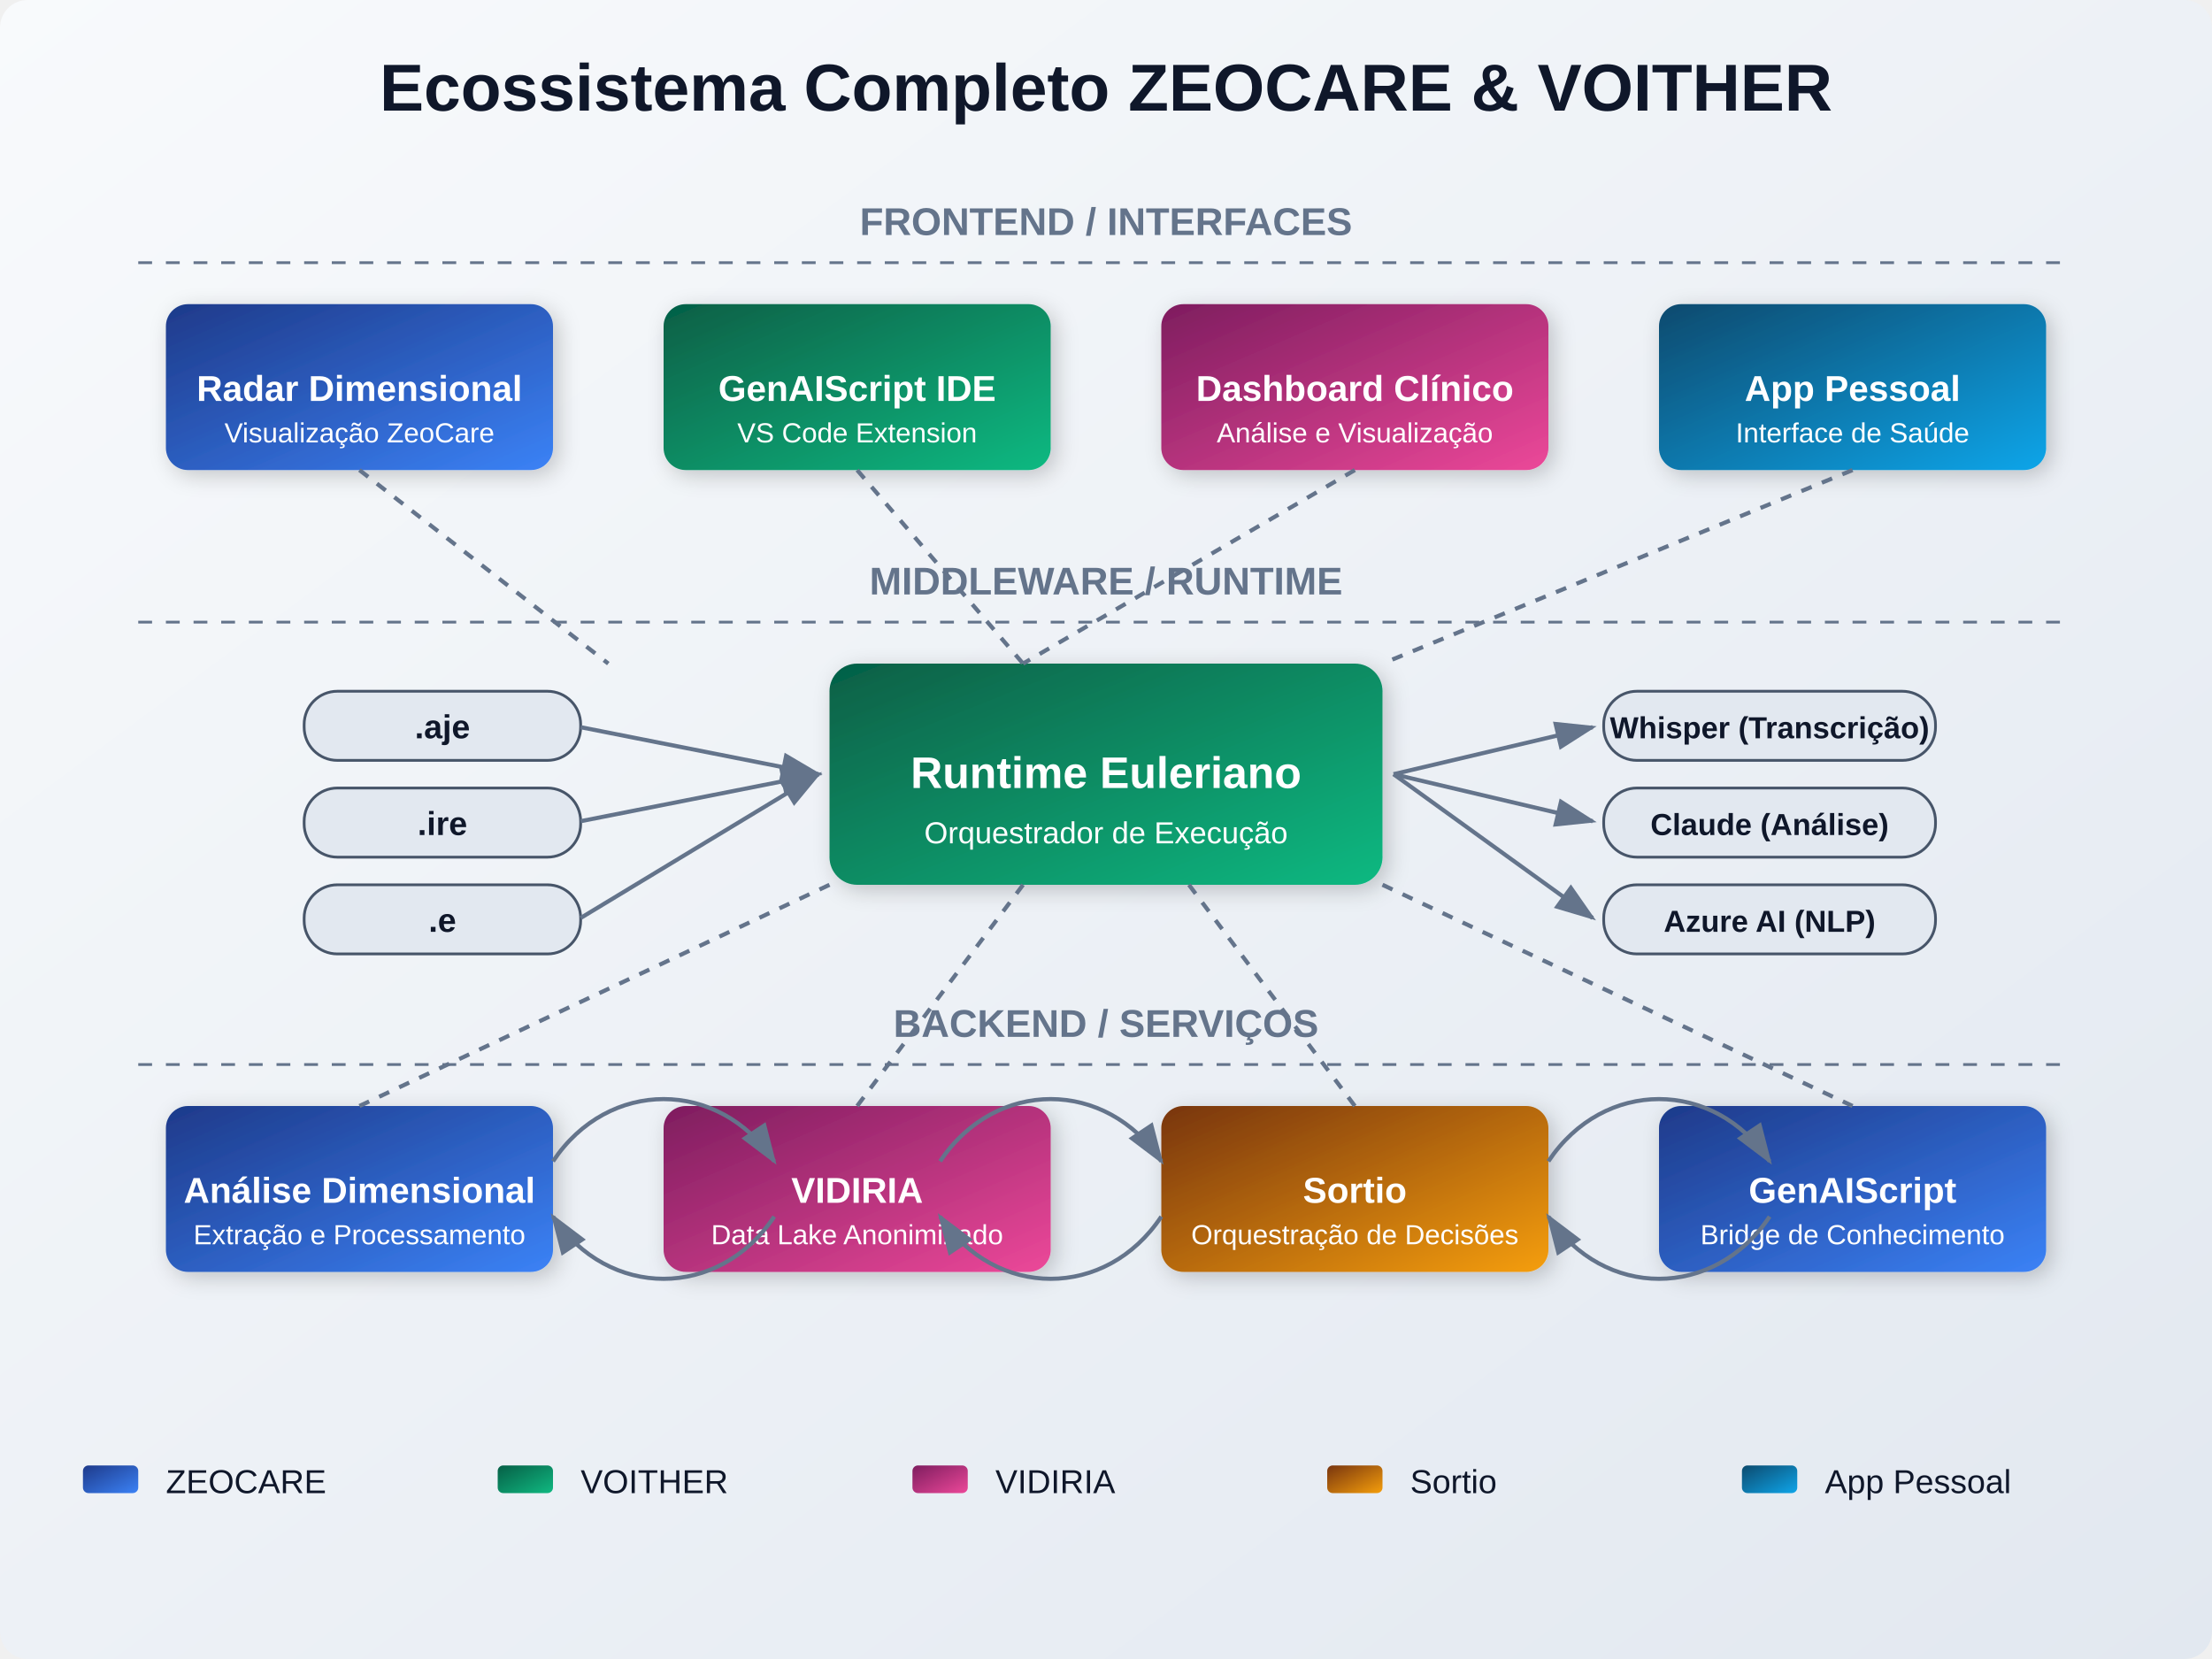
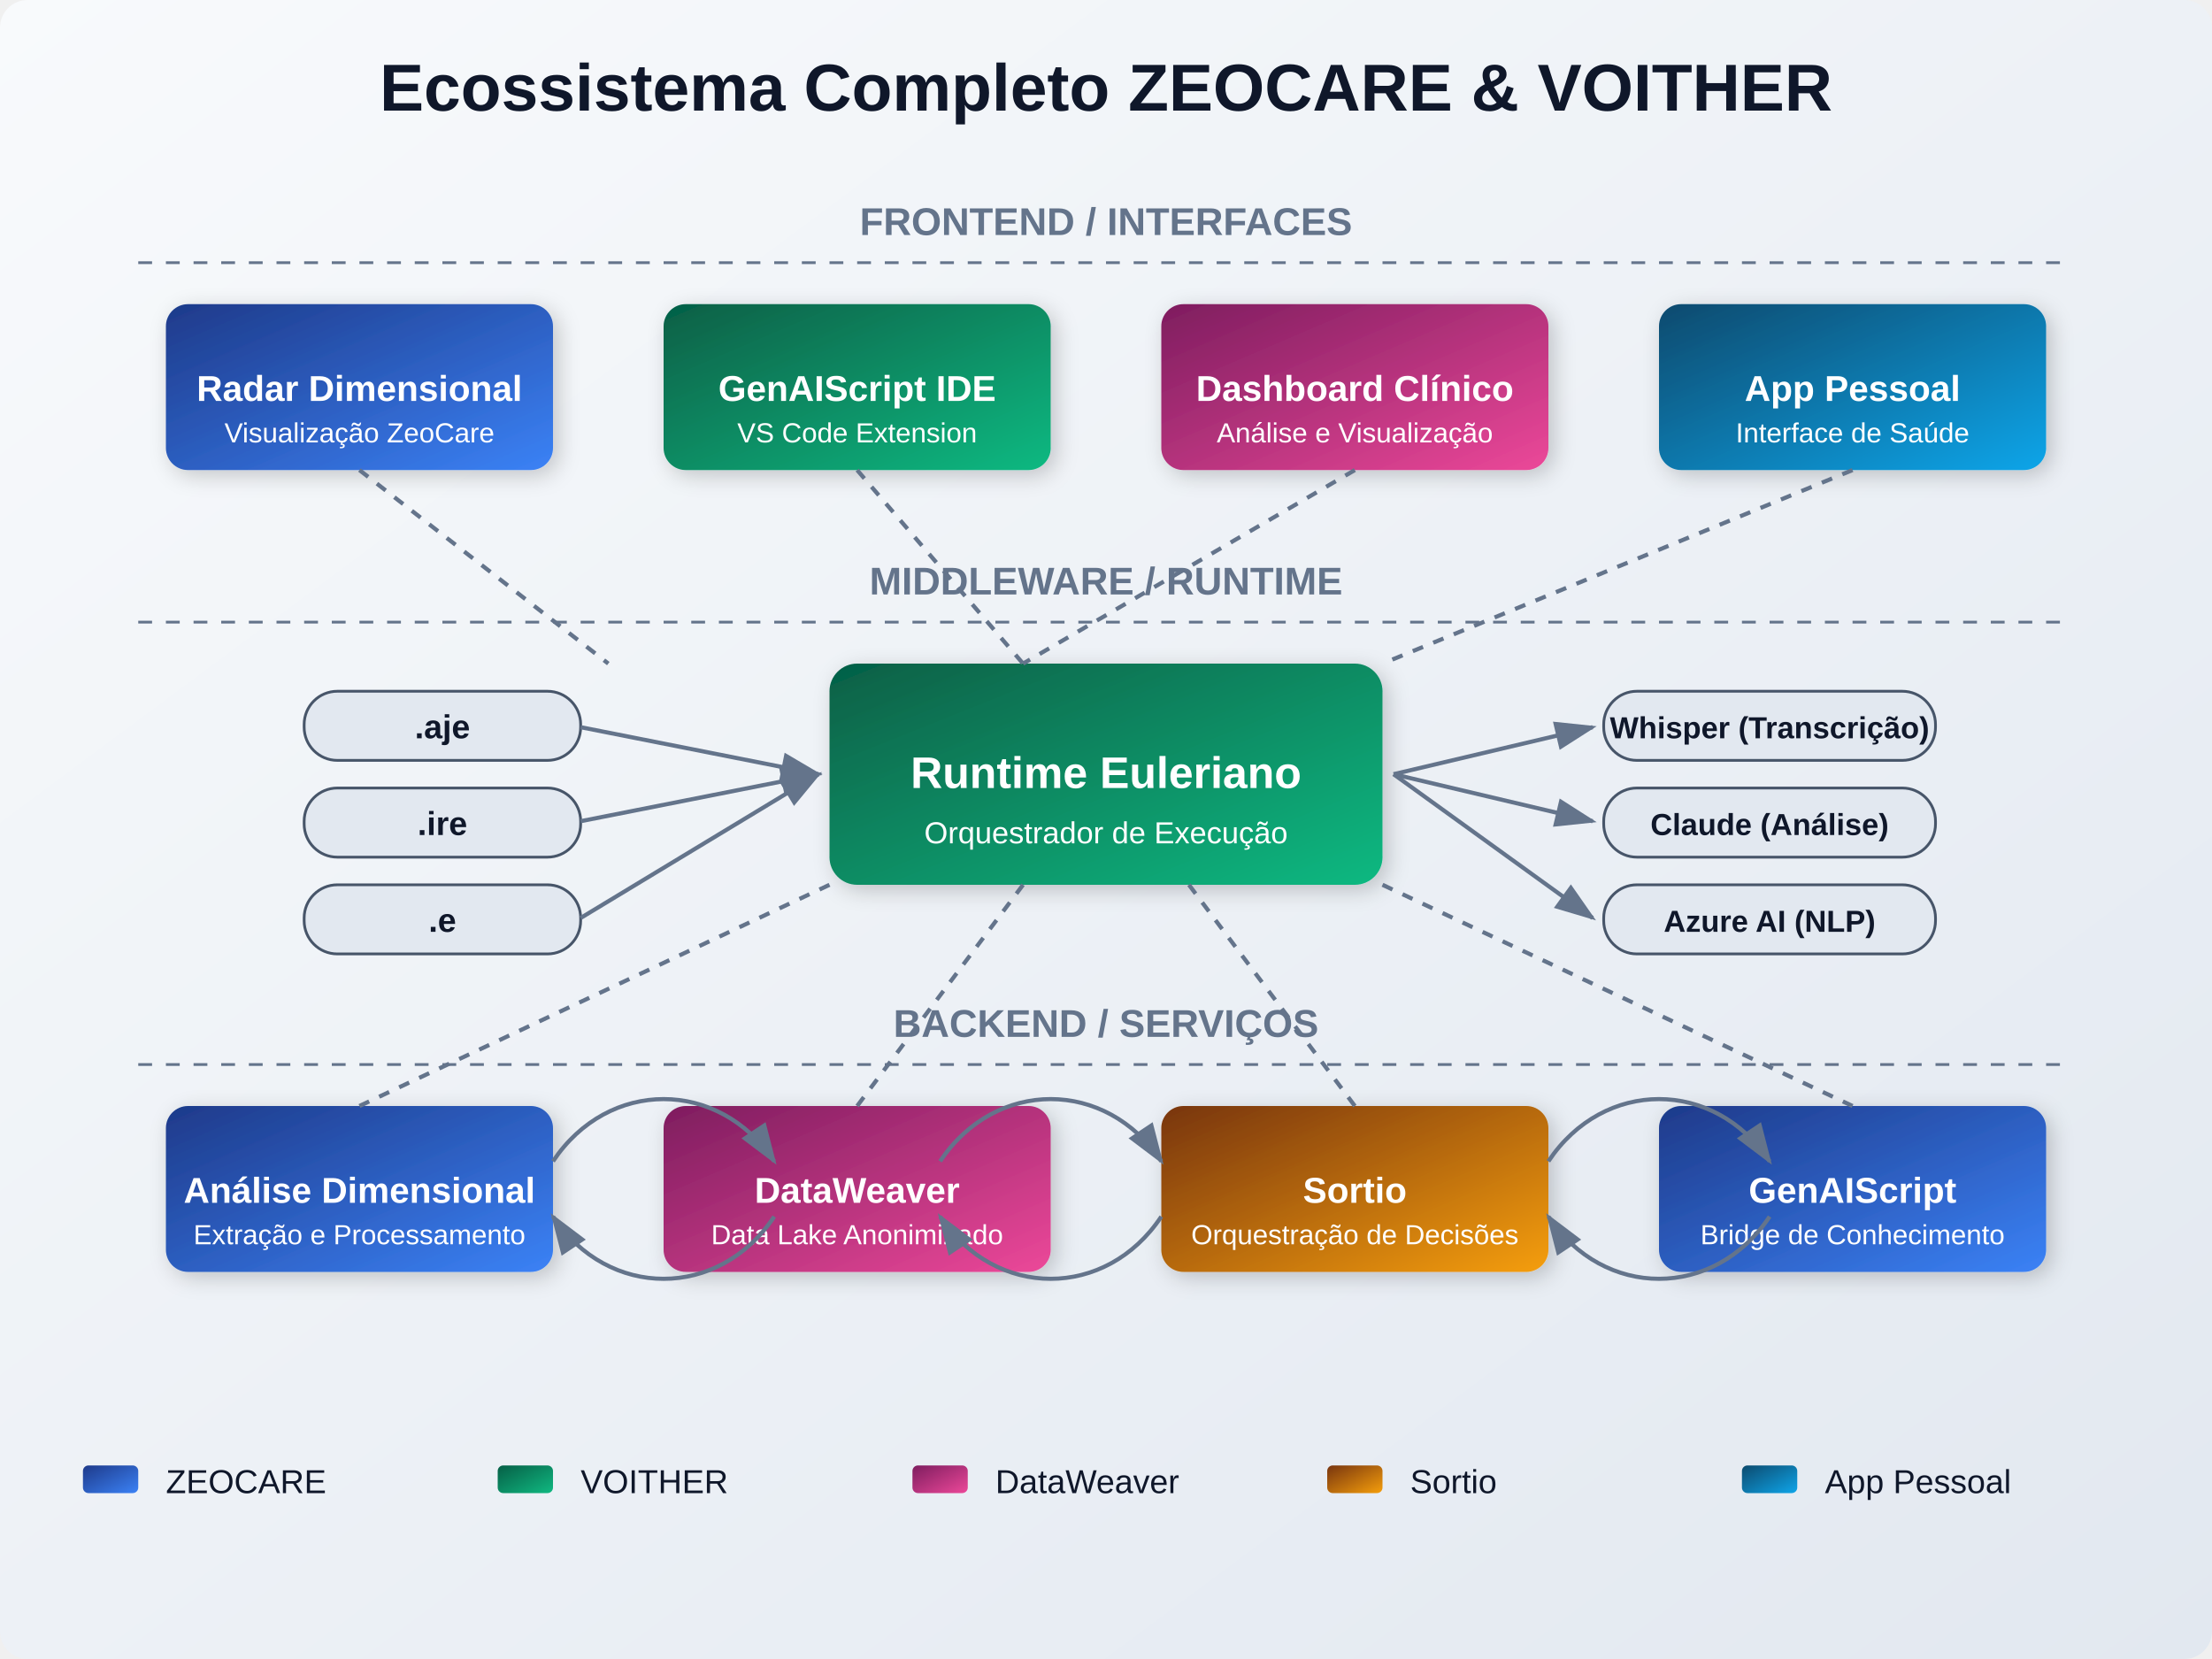
<svg xmlns="http://www.w3.org/2000/svg" width="800" height="600" viewBox="0 0 800 600">
  <defs>
    <linearGradient id="bgGradient" x1="0%" y1="0%" x2="100%" y2="100%">
      <stop offset="0%" stop-color="#f8fafc" />
      <stop offset="100%" stop-color="#e2e8f0" />
    </linearGradient>
    <linearGradient id="healthGradient" x1="0%" y1="0%" x2="100%" y2="100%">
      <stop offset="0%" stop-color="#1e3a8a" />
      <stop offset="100%" stop-color="#3b82f6" />
    </linearGradient>
    <linearGradient id="ireajeGradient" x1="0%" y1="0%" x2="100%" y2="100%">
      <stop offset="0%" stop-color="#065f46" />
      <stop offset="100%" stop-color="#10b981" />
    </linearGradient>
-     <linearGradient id="vidiriaGradient" x1="0%" y1="0%" x2="100%" y2="100%">
+     <linearGradient id="dataweaverGradient" x1="0%" y1="0%" x2="100%" y2="100%">
      <stop offset="0%" stop-color="#7e1d5f" />
      <stop offset="100%" stop-color="#ec4899" />
    </linearGradient>
    <linearGradient id="sortioGradient" x1="0%" y1="0%" x2="100%" y2="100%">
      <stop offset="0%" stop-color="#78350f" />
      <stop offset="100%" stop-color="#f59e0b" />
    </linearGradient>
    <linearGradient id="appGradient" x1="0%" y1="0%" x2="100%" y2="100%">
      <stop offset="0%" stop-color="#0c4a6e" />
      <stop offset="100%" stop-color="#0ea5e9" />
    </linearGradient>
    <filter id="componentShadow" x="-20%" y="-20%" width="140%" height="140%">
      <feDropShadow dx="2" dy="2" stdDeviation="4" flood-opacity="0.2" />
    </filter>
    <marker id="arrowhead" markerWidth="10" markerHeight="7" refX="9" refY="3.5" orient="auto">
      <polygon points="0 0, 10 3.5, 0 7" fill="#64748b" />
    </marker>
  </defs>
  <rect width="800" height="600" fill="url(#bgGradient)" rx="10" ry="10" />
  <text x="400" y="40" font-family="Arial, sans-serif" font-size="24" font-weight="bold" text-anchor="middle" fill="#0f172a">
    Ecossistema Completo ZEOCARE &amp; VOITHER
  </text>
  <g transform="translate(30, 530)">
    <rect width="20" height="10" fill="url(#healthGradient)" rx="2" ry="2" />
    <text x="30" y="10" font-family="Arial, sans-serif" font-size="12" fill="#0f172a">ZEOCARE</text>
    <rect x="150" width="20" height="10" fill="url(#ireajeGradient)" rx="2" ry="2" />
    <text x="180" y="10" font-family="Arial, sans-serif" font-size="12" fill="#0f172a">VOITHER</text>
-     <rect x="300" width="20" height="10" fill="url(#vidiriaGradient)" rx="2" ry="2" />
-     <text x="330" y="10" font-family="Arial, sans-serif" font-size="12" fill="#0f172a">VIDIRIA</text>
+     <rect x="300" width="20" height="10" fill="url(#dataweaverGradient)" rx="2" ry="2" />
+     <text x="330" y="10" font-family="Arial, sans-serif" font-size="12" fill="#0f172a">DataWeaver</text>
    <rect x="450" width="20" height="10" fill="url(#sortioGradient)" rx="2" ry="2" />
    <text x="480" y="10" font-family="Arial, sans-serif" font-size="12" fill="#0f172a">Sortio</text>
    <rect x="600" width="20" height="10" fill="url(#appGradient)" rx="2" ry="2" />
    <text x="630" y="10" font-family="Arial, sans-serif" font-size="12" fill="#0f172a">App Pessoal</text>
  </g>
  <g transform="translate(0, 70)">
    <text x="400" y="15" font-family="Arial, sans-serif" font-size="14" font-weight="bold" text-anchor="middle" fill="#64748b">
      FRONTEND / INTERFACES
    </text>
    <line x1="50" y1="25" x2="750" y2="25" stroke="#64748b" stroke-width="1" stroke-dasharray="5,5" />
    <g transform="translate(60, 40)">
      <rect width="140" height="60" rx="8" ry="8" fill="url(#healthGradient)" filter="url(#componentShadow)" />
      <text x="70" y="35" font-family="Arial, sans-serif" font-size="13" font-weight="bold" text-anchor="middle" fill="white">
        Radar Dimensional
      </text>
      <text x="70" y="50" font-family="Arial, sans-serif" font-size="10" text-anchor="middle" fill="white">
        Visualização ZeoCare
      </text>
    </g>
    <g transform="translate(240, 40)">
      <rect width="140" height="60" rx="8" ry="8" fill="url(#ireajeGradient)" filter="url(#componentShadow)" />
      <text x="70" y="35" font-family="Arial, sans-serif" font-size="13" font-weight="bold" text-anchor="middle" fill="white">
        GenAIScript IDE
      </text>
      <text x="70" y="50" font-family="Arial, sans-serif" font-size="10" text-anchor="middle" fill="white">
        VS Code Extension
      </text>
    </g>
    <g transform="translate(420, 40)">
-       <rect width="140" height="60" rx="8" ry="8" fill="url(#vidiriaGradient)" filter="url(#componentShadow)" />
+       <rect width="140" height="60" rx="8" ry="8" fill="url(#dataweaverGradient)" filter="url(#componentShadow)" />
      <text x="70" y="35" font-family="Arial, sans-serif" font-size="13" font-weight="bold" text-anchor="middle" fill="white">
        Dashboard Clínico
      </text>
      <text x="70" y="50" font-family="Arial, sans-serif" font-size="10" text-anchor="middle" fill="white">
        Análise e Visualização
      </text>
    </g>
    <g transform="translate(600, 40)">
      <rect width="140" height="60" rx="8" ry="8" fill="url(#appGradient)" filter="url(#componentShadow)" />
      <text x="70" y="35" font-family="Arial, sans-serif" font-size="13" font-weight="bold" text-anchor="middle" fill="white">
        App Pessoal
      </text>
      <text x="70" y="50" font-family="Arial, sans-serif" font-size="10" text-anchor="middle" fill="white">
        Interface de Saúde
      </text>
    </g>
  </g>
  <g transform="translate(0, 200)">
    <text x="400" y="15" font-family="Arial, sans-serif" font-size="14" font-weight="bold" text-anchor="middle" fill="#64748b">
      MIDDLEWARE / RUNTIME
    </text>
    <line x1="50" y1="25" x2="750" y2="25" stroke="#64748b" stroke-width="1" stroke-dasharray="5,5" />
    <g transform="translate(300, 40)">
      <rect width="200" height="80" rx="10" ry="10" fill="url(#ireajeGradient)" filter="url(#componentShadow)" />
      <text x="100" y="45" font-family="Arial, sans-serif" font-size="16" font-weight="bold" text-anchor="middle" fill="white">
        Runtime Euleriano
      </text>
      <text x="100" y="65" font-family="Arial, sans-serif" font-size="11" text-anchor="middle" fill="white">
        Orquestrador de Execução
      </text>
    </g>
    <g transform="translate(110, 50)">
      <rect width="100" height="25" rx="12" ry="12" fill="#e2e8f0" stroke="#475569" stroke-width="1" />
      <text x="50" y="17" font-family="Arial, sans-serif" font-size="12" font-weight="bold" text-anchor="middle" fill="#0f172a">
        .aje
      </text>
    </g>
    <g transform="translate(110, 85)">
      <rect width="100" height="25" rx="12" ry="12" fill="#e2e8f0" stroke="#475569" stroke-width="1" />
      <text x="50" y="17" font-family="Arial, sans-serif" font-size="12" font-weight="bold" text-anchor="middle" fill="#0f172a">
        .ire
      </text>
    </g>
    <g transform="translate(110, 120)">
      <rect width="100" height="25" rx="12" ry="12" fill="#e2e8f0" stroke="#475569" stroke-width="1" />
      <text x="50" y="17" font-family="Arial, sans-serif" font-size="12" font-weight="bold" text-anchor="middle" fill="#0f172a">
        .e
      </text>
    </g>
    <g transform="translate(580, 50)">
      <rect width="120" height="25" rx="12" ry="12" fill="#e2e8f0" stroke="#475569" stroke-width="1" />
      <text x="60" y="17" font-family="Arial, sans-serif" font-size="11" font-weight="bold" text-anchor="middle" fill="#0f172a">
        Whisper (Transcrição)
      </text>
    </g>
    <g transform="translate(580, 85)">
      <rect width="120" height="25" rx="12" ry="12" fill="#e2e8f0" stroke="#475569" stroke-width="1" />
      <text x="60" y="17" font-family="Arial, sans-serif" font-size="11" font-weight="bold" text-anchor="middle" fill="#0f172a">
        Claude (Análise)
      </text>
    </g>
    <g transform="translate(580, 120)">
      <rect width="120" height="25" rx="12" ry="12" fill="#e2e8f0" stroke="#475569" stroke-width="1" />
      <text x="60" y="17" font-family="Arial, sans-serif" font-size="11" font-weight="bold" text-anchor="middle" fill="#0f172a">
        Azure AI (NLP)
      </text>
    </g>
    <line x1="210" y1="63" x2="296" y2="80" stroke="#64748b" stroke-width="1.5" marker-end="url(#arrowhead)" />
    <line x1="210" y1="97" x2="296" y2="80" stroke="#64748b" stroke-width="1.5" marker-end="url(#arrowhead)" />
    <line x1="210" y1="132" x2="296" y2="80" stroke="#64748b" stroke-width="1.5" marker-end="url(#arrowhead)" />
    <line x1="504" y1="80" x2="576" y2="63" stroke="#64748b" stroke-width="1.5" marker-end="url(#arrowhead)" />
    <line x1="504" y1="80" x2="576" y2="97" stroke="#64748b" stroke-width="1.5" marker-end="url(#arrowhead)" />
    <line x1="504" y1="80" x2="576" y2="132" stroke="#64748b" stroke-width="1.5" marker-end="url(#arrowhead)" />
  </g>
  <g transform="translate(0, 360)">
    <text x="400" y="15" font-family="Arial, sans-serif" font-size="14" font-weight="bold" text-anchor="middle" fill="#64748b">
      BACKEND / SERVIÇOS
    </text>
    <line x1="50" y1="25" x2="750" y2="25" stroke="#64748b" stroke-width="1" stroke-dasharray="5,5" />
    <g transform="translate(60, 40)">
      <rect width="140" height="60" rx="8" ry="8" fill="url(#healthGradient)" filter="url(#componentShadow)" />
      <text x="70" y="35" font-family="Arial, sans-serif" font-size="13" font-weight="bold" text-anchor="middle" fill="white">
        Análise Dimensional
      </text>
      <text x="70" y="50" font-family="Arial, sans-serif" font-size="10" text-anchor="middle" fill="white">
        Extração e Processamento
      </text>
    </g>
    <g transform="translate(240, 40)">
-       <rect width="140" height="60" rx="8" ry="8" fill="url(#vidiriaGradient)" filter="url(#componentShadow)" />
-       <text x="70" y="35" font-family="Arial, sans-serif" font-size="13" font-weight="bold" text-anchor="middle" fill="white">
-         VIDIRIA
+       <rect width="140" height="60" rx="8" ry="8" fill="url(#dataweaverGradient)" filter="url(#componentShadow)" />
+       <text x="70" y="35" font-family="Arial, sans-serif" font-size="13" font-weight="bold" text-anchor="middle" fill="white">
+         DataWeaver
      </text>
      <text x="70" y="50" font-family="Arial, sans-serif" font-size="10" text-anchor="middle" fill="white">
        Data Lake Anonimizado
      </text>
    </g>
    <g transform="translate(420, 40)">
      <rect width="140" height="60" rx="8" ry="8" fill="url(#sortioGradient)" filter="url(#componentShadow)" />
      <text x="70" y="35" font-family="Arial, sans-serif" font-size="13" font-weight="bold" text-anchor="middle" fill="white">
        Sortio
      </text>
      <text x="70" y="50" font-family="Arial, sans-serif" font-size="10" text-anchor="middle" fill="white">
        Orquestração de Decisões
      </text>
    </g>
    <g transform="translate(600, 40)">
      <rect width="140" height="60" rx="8" ry="8" fill="url(#healthGradient)" filter="url(#componentShadow)" />
      <text x="70" y="35" font-family="Arial, sans-serif" font-size="13" font-weight="bold" text-anchor="middle" fill="white">
        GenAIScript
      </text>
      <text x="70" y="50" font-family="Arial, sans-serif" font-size="10" text-anchor="middle" fill="white">
        Bridge de Conhecimento
      </text>
    </g>
  </g>
  <line x1="130" y1="170" x2="220" y2="240" stroke="#64748b" stroke-width="1.5" stroke-dasharray="4,4" />
  <line x1="310" y1="170" x2="370" y2="240" stroke="#64748b" stroke-width="1.5" stroke-dasharray="4,4" />
  <line x1="490" y1="170" x2="370" y2="240" stroke="#64748b" stroke-width="1.5" stroke-dasharray="4,4" />
  <line x1="670" y1="170" x2="500" y2="240" stroke="#64748b" stroke-width="1.5" stroke-dasharray="4,4" />
  <line x1="300" y1="320" x2="130" y2="400" stroke="#64748b" stroke-width="1.5" stroke-dasharray="4,4" />
  <line x1="370" y1="320" x2="310" y2="400" stroke="#64748b" stroke-width="1.5" stroke-dasharray="4,4" />
  <line x1="430" y1="320" x2="490" y2="400" stroke="#64748b" stroke-width="1.5" stroke-dasharray="4,4" />
  <line x1="500" y1="320" x2="670" y2="400" stroke="#64748b" stroke-width="1.5" stroke-dasharray="4,4" />
  <path d="M200 420 C220 390, 260 390, 280 420" stroke="#64748b" stroke-width="1.5" fill="none" marker-end="url(#arrowhead)" />
  <path d="M340 420 C360 390, 400 390, 420 420" stroke="#64748b" stroke-width="1.5" fill="none" marker-end="url(#arrowhead)" />
  <path d="M560 420 C580 390, 620 390, 640 420" stroke="#64748b" stroke-width="1.5" fill="none" marker-end="url(#arrowhead)" />
  <path d="M280 440 C260 470, 220 470, 200 440" stroke="#64748b" stroke-width="1.5" fill="none" marker-end="url(#arrowhead)" />
  <path d="M420 440 C400 470, 360 470, 340 440" stroke="#64748b" stroke-width="1.5" fill="none" marker-end="url(#arrowhead)" />
  <path d="M640 440 C620 470, 580 470, 560 440" stroke="#64748b" stroke-width="1.5" fill="none" marker-end="url(#arrowhead)" />
</svg>
